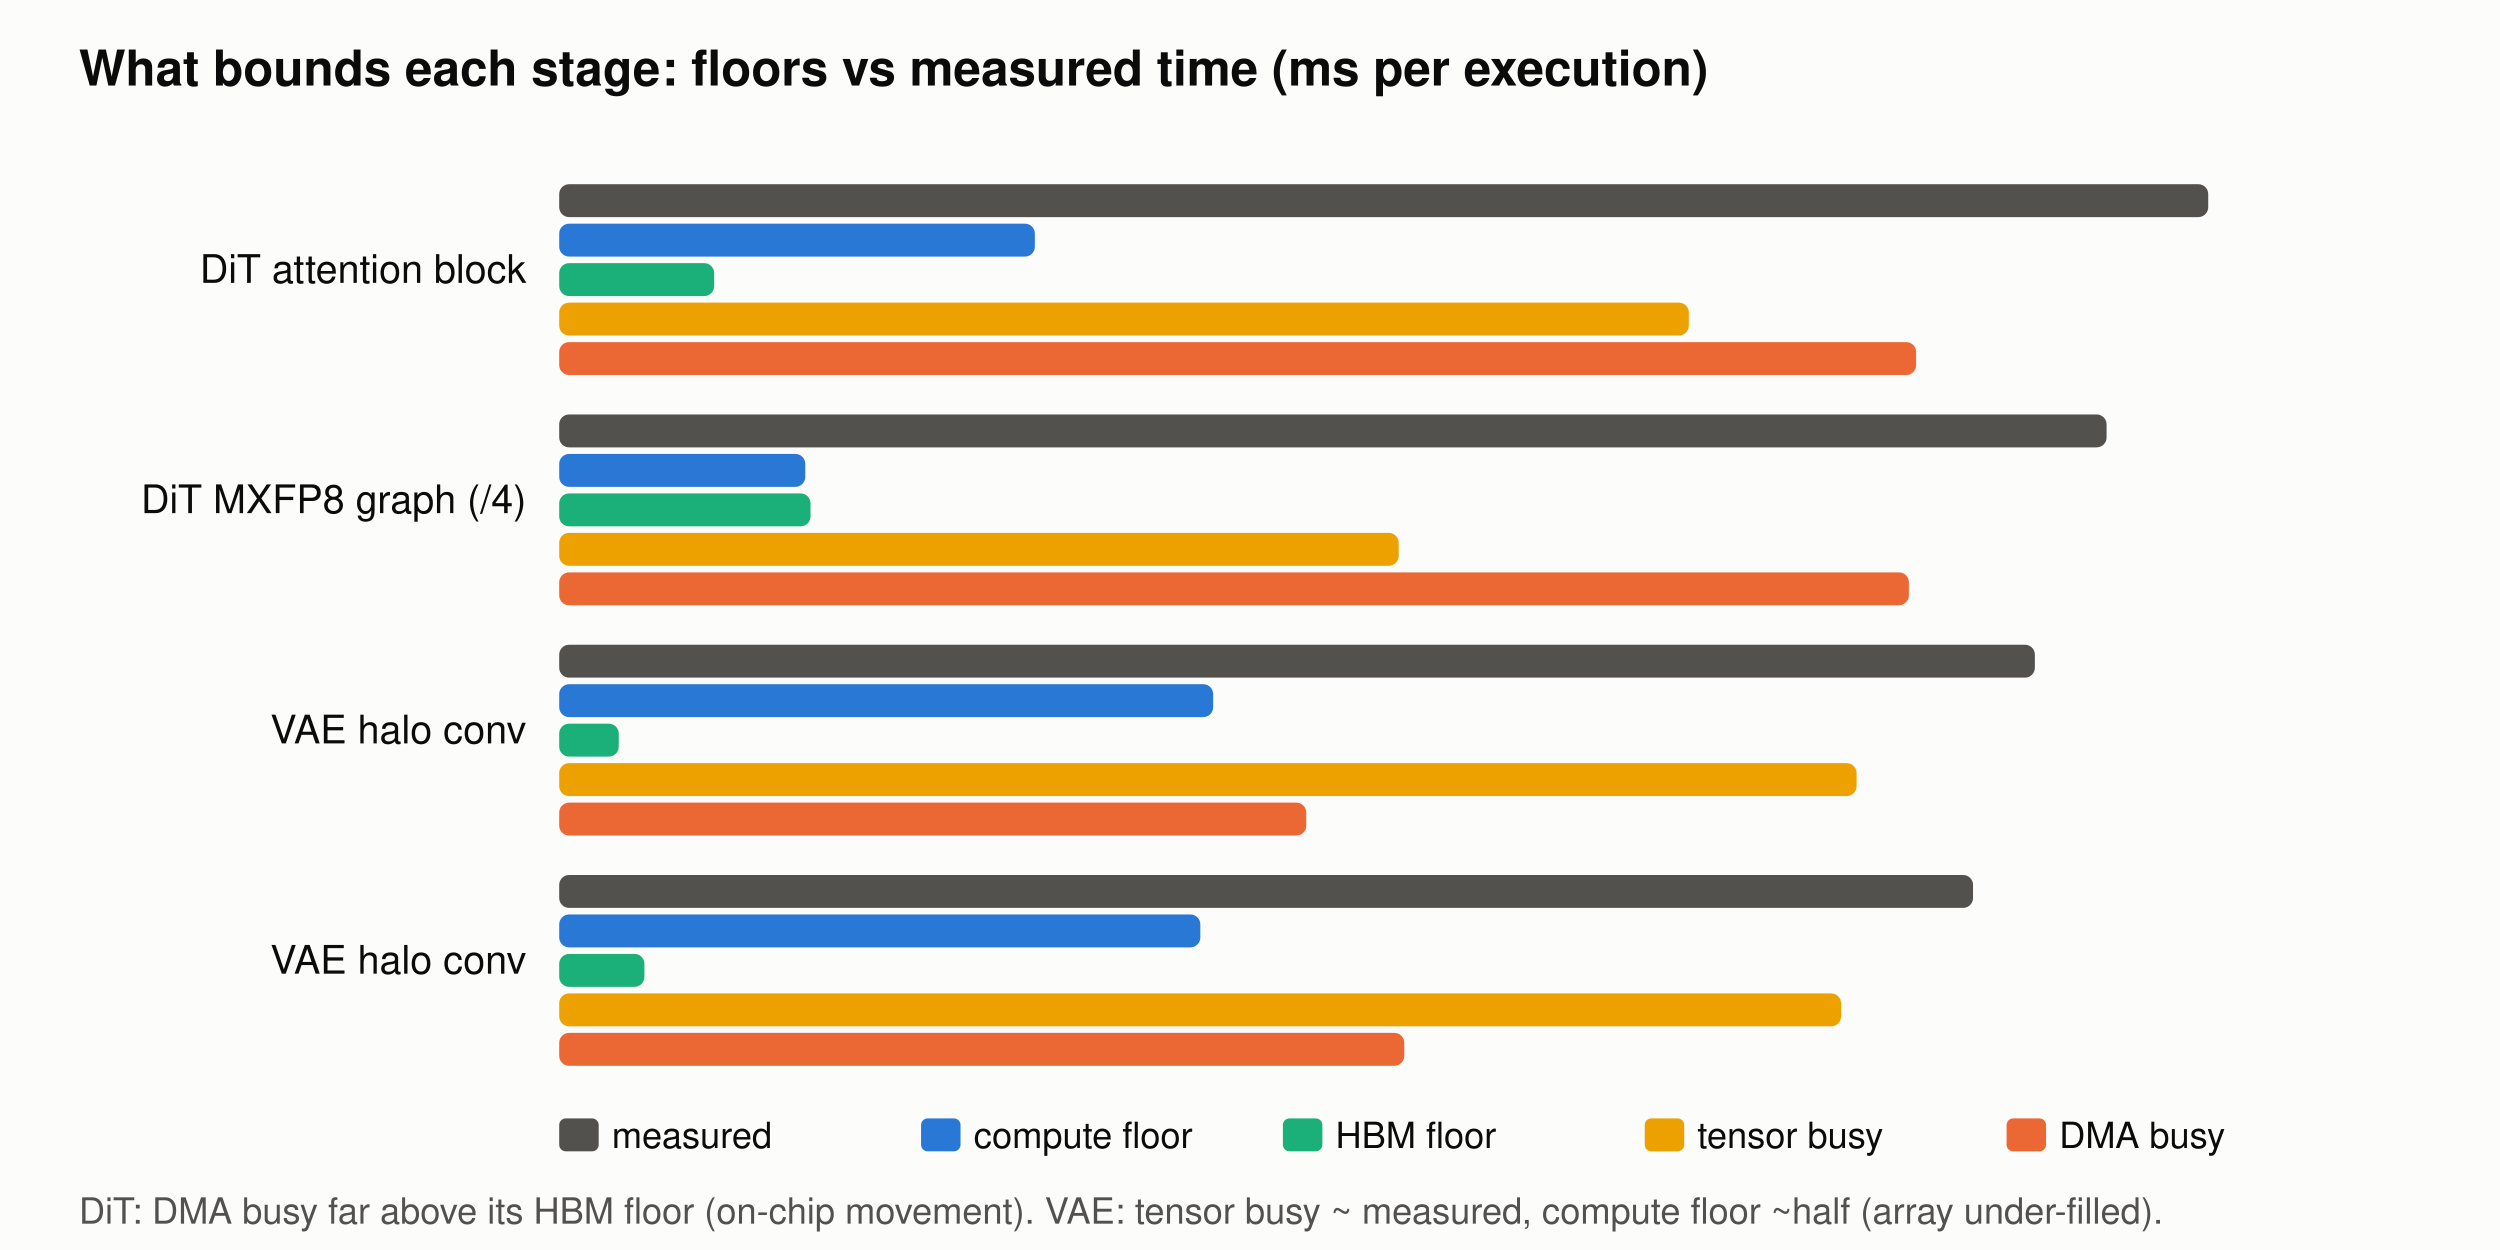
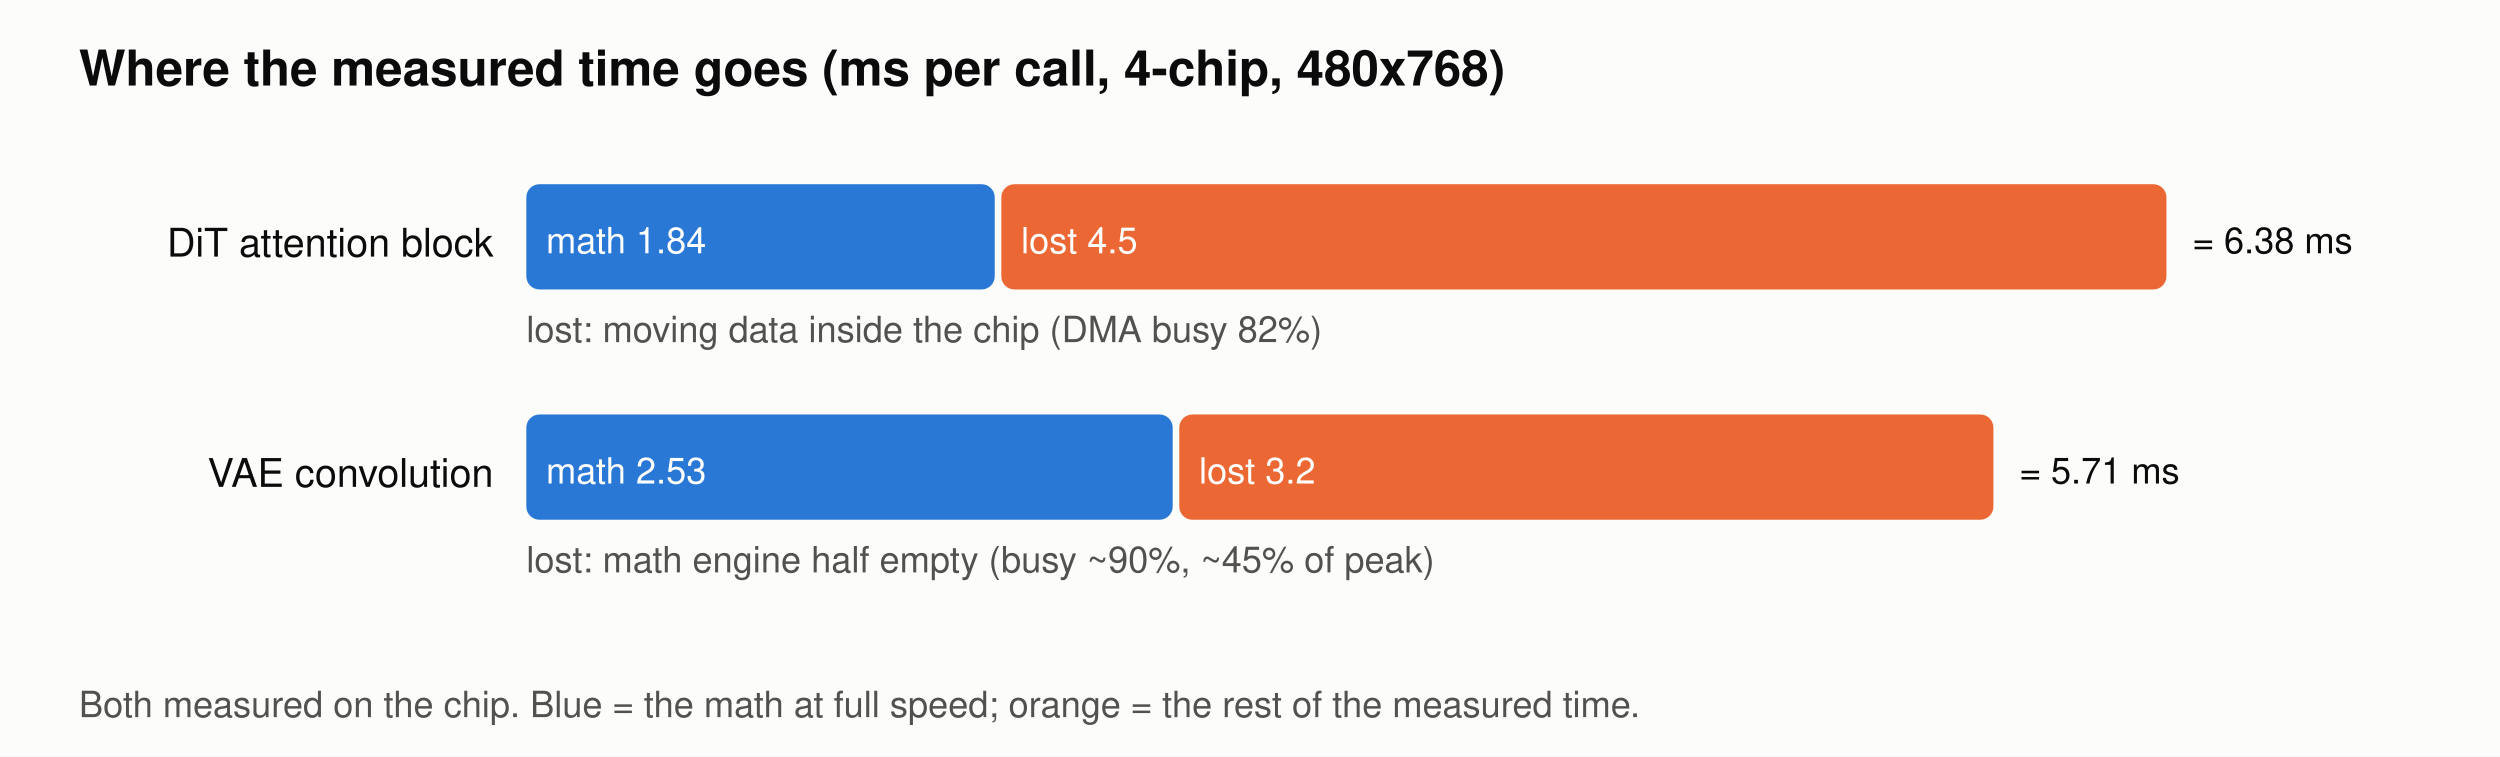
- <svg xmlns="http://www.w3.org/2000/svg" width="760" height="380" viewBox="0 0 760 380" font-family="Helvetica, Arial, sans-serif">
-   <rect width="760" height="380" fill="#fcfcfb" />
-   <text x="24" y="26" font-size="15" font-weight="600" fill="#0b0b0b">What bounds each stage: floors vs measured time (ms per execution)</text>
-   <text x="160" y="86" font-size="12" text-anchor="end" fill="#0b0b0b">DiT attention block</text>
-   <rect x="170" y="56" width="501.3" height="10" rx="3" fill="#52514e" />
-   <rect x="170" y="68" width="144.6" height="10" rx="3" fill="#2a78d6" />
-   <rect x="170" y="80" width="47.1" height="10" rx="3" fill="#1baf7a" />
-   <rect x="170" y="92" width="343.4" height="10" rx="3" fill="#eda100" />
-   <rect x="170" y="104" width="412.5" height="10" rx="3" fill="#eb6834" />
-   <text x="160" y="156" font-size="12" text-anchor="end" fill="#0b0b0b">DiT MXFP8 graph (/4)</text>
-   <rect x="170" y="126" width="470.4" height="10" rx="3" fill="#52514e" />
-   <rect x="170" y="138" width="74.8" height="10" rx="3" fill="#2a78d6" />
-   <rect x="170" y="150" width="76.4" height="10" rx="3" fill="#1baf7a" />
-   <rect x="170" y="162" width="255.2" height="10" rx="3" fill="#eda100" />
-   <rect x="170" y="174" width="410.3" height="10" rx="3" fill="#eb6834" />
-   <text x="160" y="226" font-size="12" text-anchor="end" fill="#0b0b0b">VAE halo conv</text>
-   <rect x="170" y="196" width="448.6" height="10" rx="3" fill="#52514e" />
-   <rect x="170" y="208" width="198.8" height="10" rx="3" fill="#2a78d6" />
-   <rect x="170" y="220" width="18.1" height="10" rx="3" fill="#1baf7a" />
-   <rect x="170" y="232" width="394.4" height="10" rx="3" fill="#eda100" />
-   <rect x="170" y="244" width="227.1" height="10" rx="3" fill="#eb6834" />
-   <text x="160" y="296" font-size="12" text-anchor="end" fill="#0b0b0b">VAE halo conv</text>
-   <rect x="170" y="266" width="429.8" height="10" rx="3" fill="#52514e" />
-   <rect x="170" y="278" width="194.9" height="10" rx="3" fill="#2a78d6" />
-   <rect x="170" y="290" width="25.9" height="10" rx="3" fill="#1baf7a" />
-   <rect x="170" y="302" width="389.7" height="10" rx="3" fill="#eda100" />
-   <rect x="170" y="314" width="256.9" height="10" rx="3" fill="#eb6834" />
-   <rect x="170" y="340" width="12" height="10" rx="2" fill="#52514e" />
-   <text x="186" y="349" font-size="11" fill="#0b0b0b">measured</text>
-   <rect x="280" y="340" width="12" height="10" rx="2" fill="#2a78d6" />
-   <text x="296" y="349" font-size="11" fill="#0b0b0b">compute floor</text>
-   <rect x="390" y="340" width="12" height="10" rx="2" fill="#1baf7a" />
-   <text x="406" y="349" font-size="11" fill="#0b0b0b">HBM floor</text>
-   <rect x="500" y="340" width="12" height="10" rx="2" fill="#eda100" />
-   <text x="516" y="349" font-size="11" fill="#0b0b0b">tensor busy</text>
-   <rect x="610" y="340" width="12" height="10" rx="2" fill="#eb6834" />
-   <text x="626" y="349" font-size="11" fill="#0b0b0b">DMA busy</text>
-   <text x="24" y="372" font-size="11" fill="#52514e">DiT: DMA busy far above its HBM floor (on-chip movement). VAE: tensor busy ~ measured, compute floor ~half (array under-filled).</text>
+ <svg xmlns="http://www.w3.org/2000/svg" width="760" height="230" viewBox="0 0 760 230" font-family="Helvetica, Arial, sans-serif">
+   <rect width="760" height="230" fill="#fcfcfb" />
+   <text x="24" y="26" font-size="15" font-weight="600" fill="#0b0b0b">Where the measured time goes (ms per call, 4-chip, 480x768)</text>
+   <text x="150" y="78" font-size="12" text-anchor="end" fill="#0b0b0b">DiT attention block</text>
+   <rect x="160" y="56" width="142.4" height="32" rx="4" fill="#2a78d6" />
+   <text x="166" y="77" font-size="11" fill="#ffffff">math 1.84</text>
+   <rect x="304.4" y="56" width="354.2" height="32" rx="4" fill="#eb6834" />
+   <text x="310.4" y="77" font-size="11" fill="#ffffff">lost 4.5</text>
+   <text x="666.6" y="77" font-size="11" fill="#0b0b0b">= 6.38 ms</text>
+   <text x="160" y="104" font-size="11" fill="#52514e">lost: moving data inside the chip (DMA busy 82%)</text>
+   <text x="150" y="148" font-size="12" text-anchor="end" fill="#0b0b0b">VAE convolution</text>
+   <rect x="160" y="126" width="196.5" height="32" rx="4" fill="#2a78d6" />
+   <text x="166" y="147" font-size="11" fill="#ffffff">math 2.53</text>
+   <rect x="358.5" y="126" width="247.5" height="32" rx="4" fill="#eb6834" />
+   <text x="364.5" y="147" font-size="11" fill="#ffffff">lost 3.2</text>
+   <text x="614.0" y="147" font-size="11" fill="#0b0b0b">= 5.71 ms</text>
+   <text x="160" y="174" font-size="11" fill="#52514e">lost: math engine half empty (busy ~90%, ~45% of peak)</text>
+   <text x="24" y="218" font-size="11" fill="#52514e">Both measured on the chip. Blue = the math at full speed; orange = the rest of the measured time.</text>
</svg>
